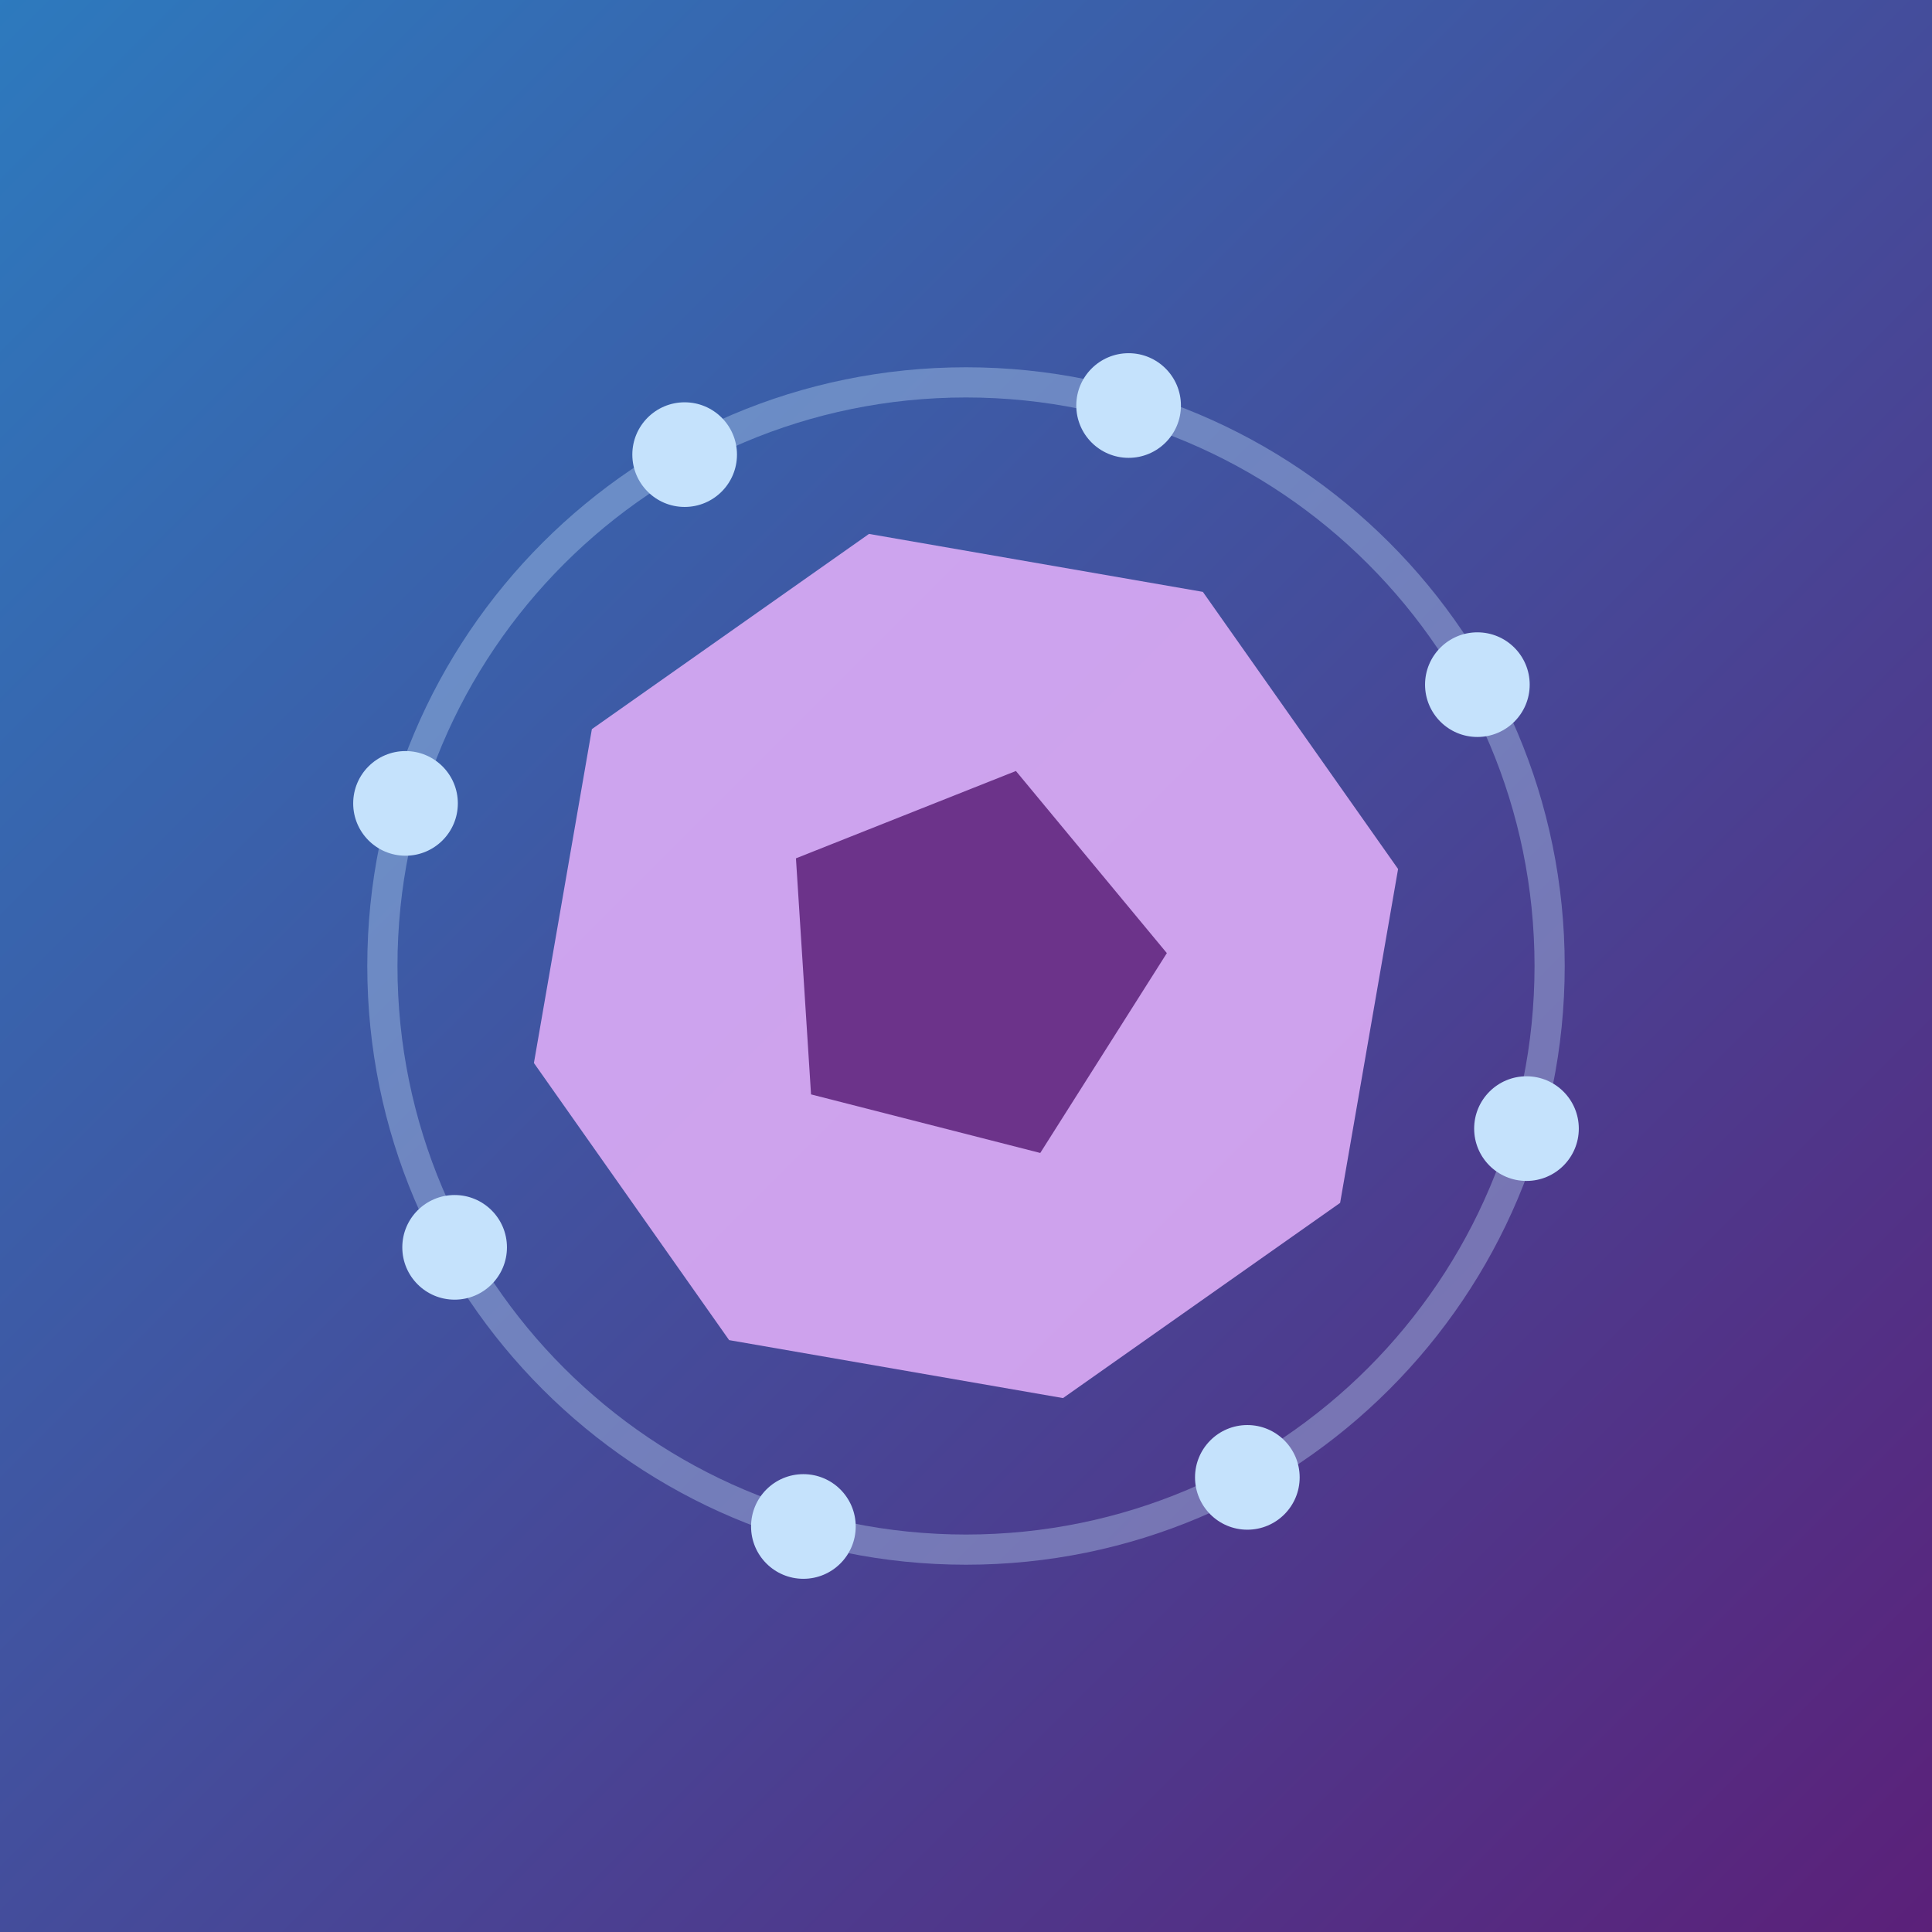
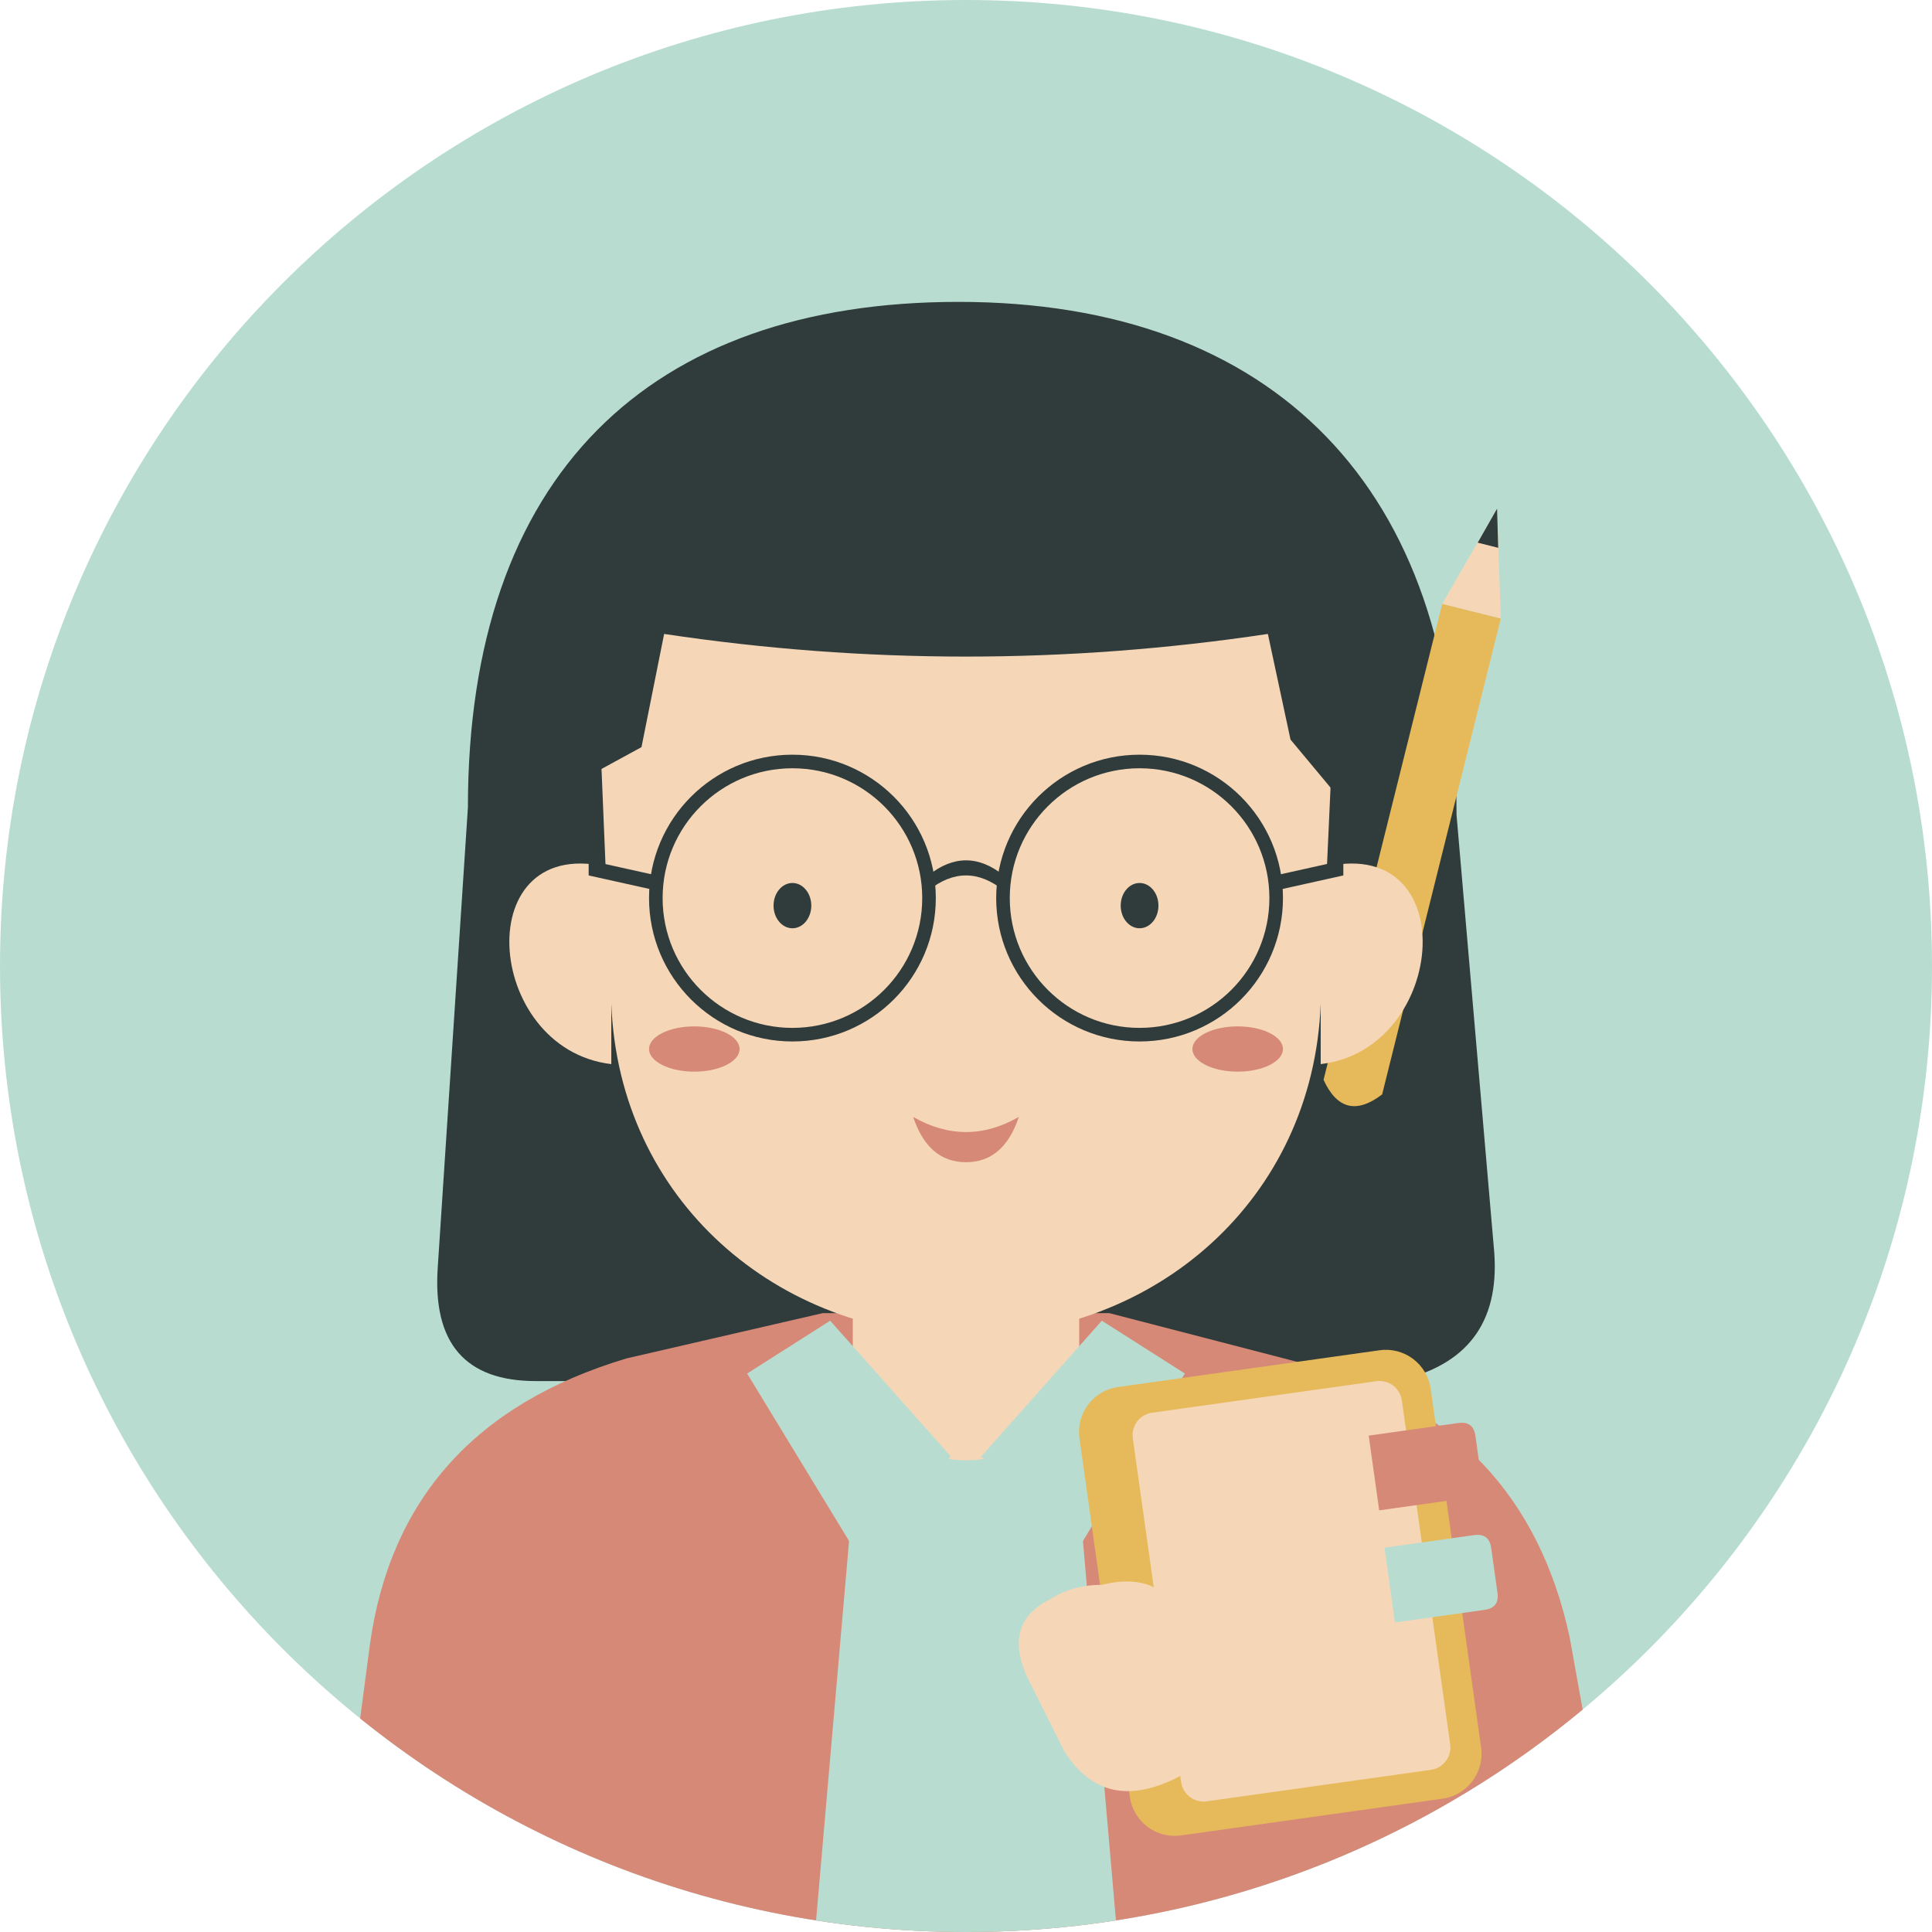
- <svg xmlns="http://www.w3.org/2000/svg" viewBox="0 0 96 96" width="96" height="96" role="img" aria-label="散修头像">
+ <svg xmlns="http://www.w3.org/2000/svg" viewBox="0 0 256 256" width="256" height="256" role="img" aria-label="苏青禾，戴圆眼镜、耳后别铅笔、抱着色签笔记本的短发女生">
  <defs>
-     <linearGradient id="g" x1="0" y1="0" x2="1" y2="1">
-       <stop offset="0" stop-color="hsl(208, 62%, 46%)" />
-       <stop offset="1" stop-color="hsl(280, 58%, 30%)" />
-     </linearGradient>
+     <clipPath id="portrait">
+       <circle cx="128" cy="128" r="128" />
+     </clipPath>
  </defs>
-   <rect width="96" height="96" fill="url(#g)" />
-   <circle cx="48.0" cy="48.0" r="29" fill="none" stroke="hsl(208, 90%, 88%)" stroke-opacity=".35" stroke-width="1.5" />
-   <polygon points="66.59,59.77 52.82,69.47 36.23,66.59 26.53,52.82 29.41,36.23 43.18,26.53 59.77,29.41 69.47,43.18" fill="hsl(280, 80%, 82%)" fill-opacity=".9" />
-   <polygon points="39.55,42.65 50.48,38.31 57.98,47.36 51.69,57.29 40.30,54.38" fill="hsl(280, 58%, 30%)" fill-opacity=".85" />
-   <circle cx="75.85" cy="56.08" r="2.60" fill="hsl(208, 90%, 88%)" />
-   <circle cx="61.98" cy="73.41" r="2.60" fill="hsl(208, 90%, 88%)" />
-   <circle cx="39.92" cy="75.85" r="2.60" fill="hsl(208, 90%, 88%)" />
-   <circle cx="22.59" cy="61.98" r="2.60" fill="hsl(208, 90%, 88%)" />
-   <circle cx="20.15" cy="39.92" r="2.60" fill="hsl(208, 90%, 88%)" />
-   <circle cx="34.02" cy="22.59" r="2.60" fill="hsl(208, 90%, 88%)" />
-   <circle cx="56.08" cy="20.15" r="2.60" fill="hsl(208, 90%, 88%)" />
-   <circle cx="73.41" cy="34.02" r="2.60" fill="hsl(208, 90%, 88%)" />
+   <circle cx="128" cy="128" r="128" fill="#B8DDD0" />
+   <g clip-path="url(#portrait)">
+     <path fill="#303B3B" d="M62 107C62 63 86 40 127 40C169 40 193 65 193 108L198 166Q199 180 185 183H71Q57 183 58 168Z" />
+     <path fill="#D78978" d="M44 256L49 218Q53 189 83 180L109 174H147L174 181Q202 189 208 217L215 256Z" />
+     <path fill="#F5D7B8" d="M113 159H143V182Q142 195 128 195Q114 195 113 182Z" />
+     <path fill="#B8DDD0" d="M114 187Q128 200 142 187L148 256H108Z" />
+     <path fill="#B8DDD0" d="M110 175L126 193L113 205L99 182ZM146 175L130 193L143 205L157 182Z" />
+     <g transform="rotate(14 187 113)">
+       <path fill="#E6BA5A" d="M183 80H191V145Q187 150 183 145Z" />
+       <path fill="#F5D7B8" d="M183 80L187 66L191 80Z" />
+       <path fill="#303B3B" d="M185.6 71L187 66L188.4 71Z" />
+     </g>
+     <path fill="#F5D7B8" d="M81 115C62 110 64 139 81 141ZM175 115C194 110 192 139 175 141Z" />
+     <path fill="#F5D7B8" d="M79 85Q79 65 101 62H154Q177 67 177 89L175 133C174 159 153 177 128 177C103 177 82 159 81 133Z" />
+     <path fill="#303B3B" d="M74 105L74 83Q77 51 127 51Q178 51 182 84L181 110L171 98L168 84Q128 90 88 84L85 99Z" />
+     <path fill="#303B3B" fill-rule="evenodd" d="M124 119A19 19 0 1 1 86 119A19 19 0 1 1 124 119ZM122.2 119A17.2 17.2 0 1 0 87.8 119A17.2 17.2 0 1 0 122.2 119ZM170 119A19 19 0 1 1 132 119A19 19 0 1 1 170 119ZM168.2 119A17.2 17.2 0 1 0 133.8 119A17.2 17.2 0 1 0 168.2 119Z" />
+     <path fill="#303B3B" d="M123 116Q128 112 133 116V118Q128 114 123 118ZM78 114L87 116V118L78 116ZM169 116L178 114V116L169 118Z" />
+     <path fill="#303B3B" d="M107.5 120A2.5 3 0 1 1 102.5 120A2.5 3 0 1 1 107.5 120ZM153.5 120A2.5 3 0 1 1 148.5 120A2.5 3 0 1 1 153.5 120Z" />
+     <path fill="#D78978" d="M98 139A6 3 0 1 1 86 139A6 3 0 1 1 98 139ZM170 139A6 3 0 1 1 158 139A6 3 0 1 1 170 139ZM121 148Q128 152 135 148Q133 154 128 154Q123 154 121 148Z" />
+     <g transform="rotate(-8 170 210)">
+       <rect x="146" y="181" width="47" height="60" rx="6" fill="#E6BA5A" />
+       <rect x="153" y="185" width="36" height="52" rx="3" fill="#F5D7B8" />
+       <path fill="#D78978" d="M184 192H196Q198 192 198 194V200Q198 202 196 202H184Z" />
+       <path fill="#B8DDD0" d="M184 207H196Q198 207 198 209V215Q198 217 196 217H184Z" />
+     </g>
+     <path fill="#F5D7B8" d="M146 210Q154 208 157 215L160 226Q162 233 155 236Q146 240 141 232L136 222Q133 215 139 212Q142 210 146 210Z" />
+   </g>
</svg>
